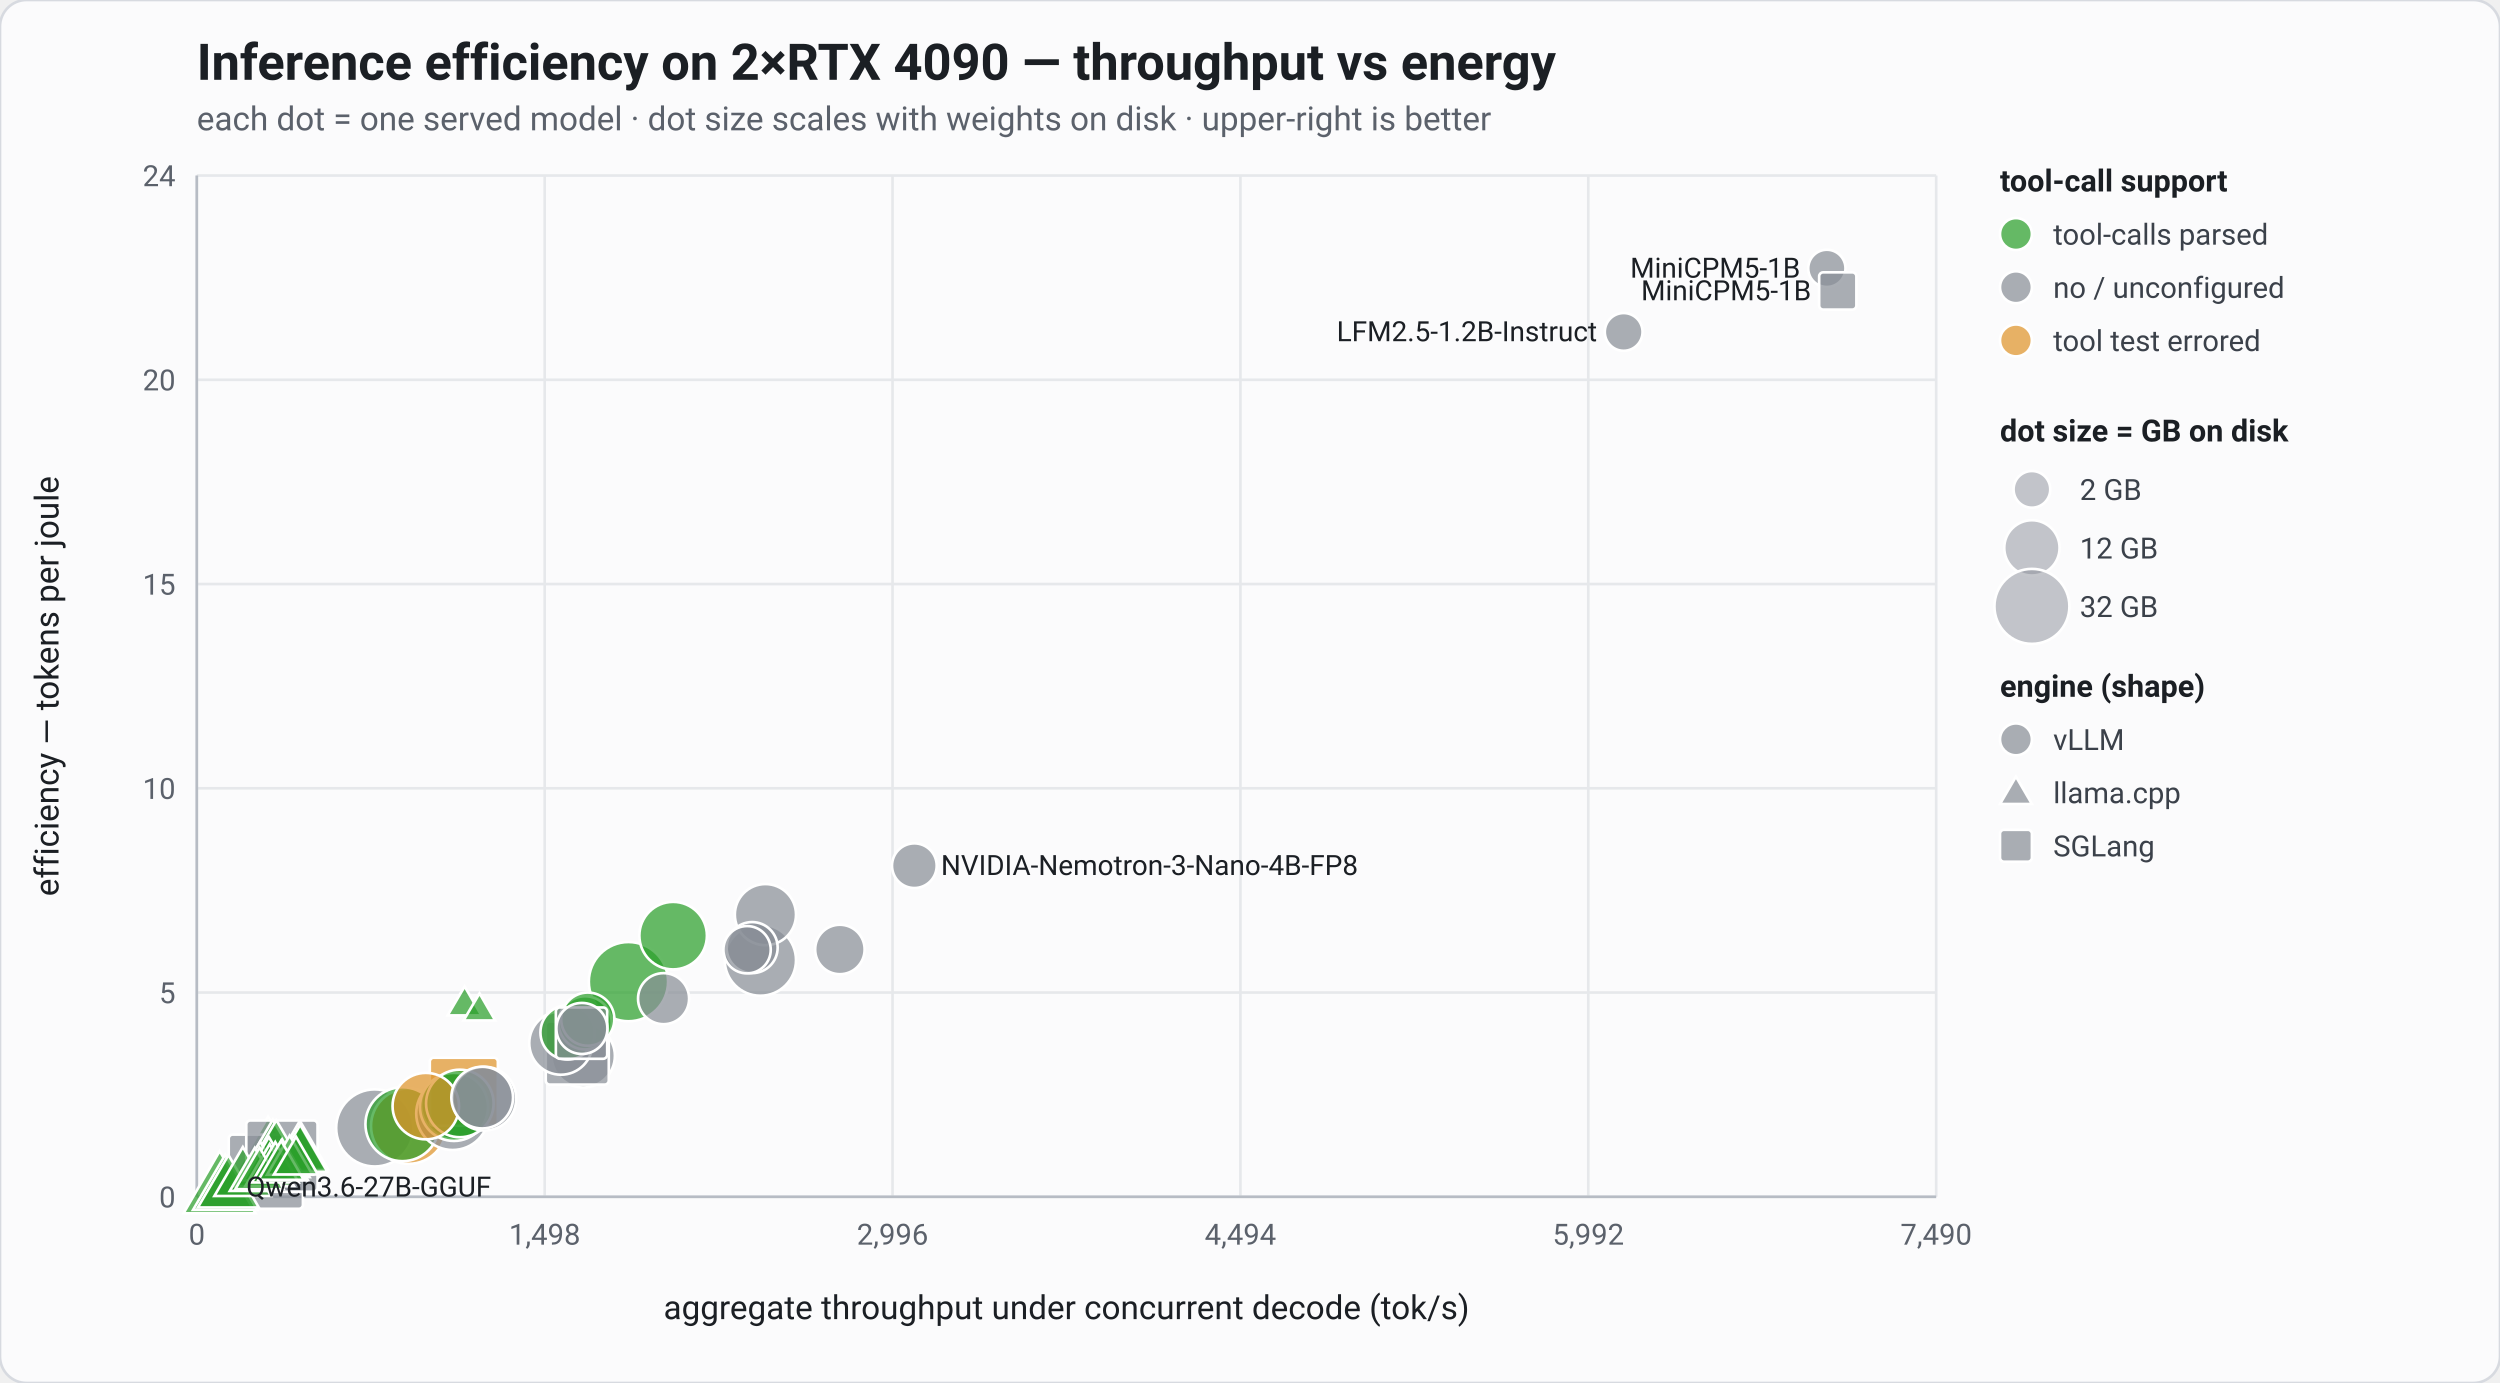
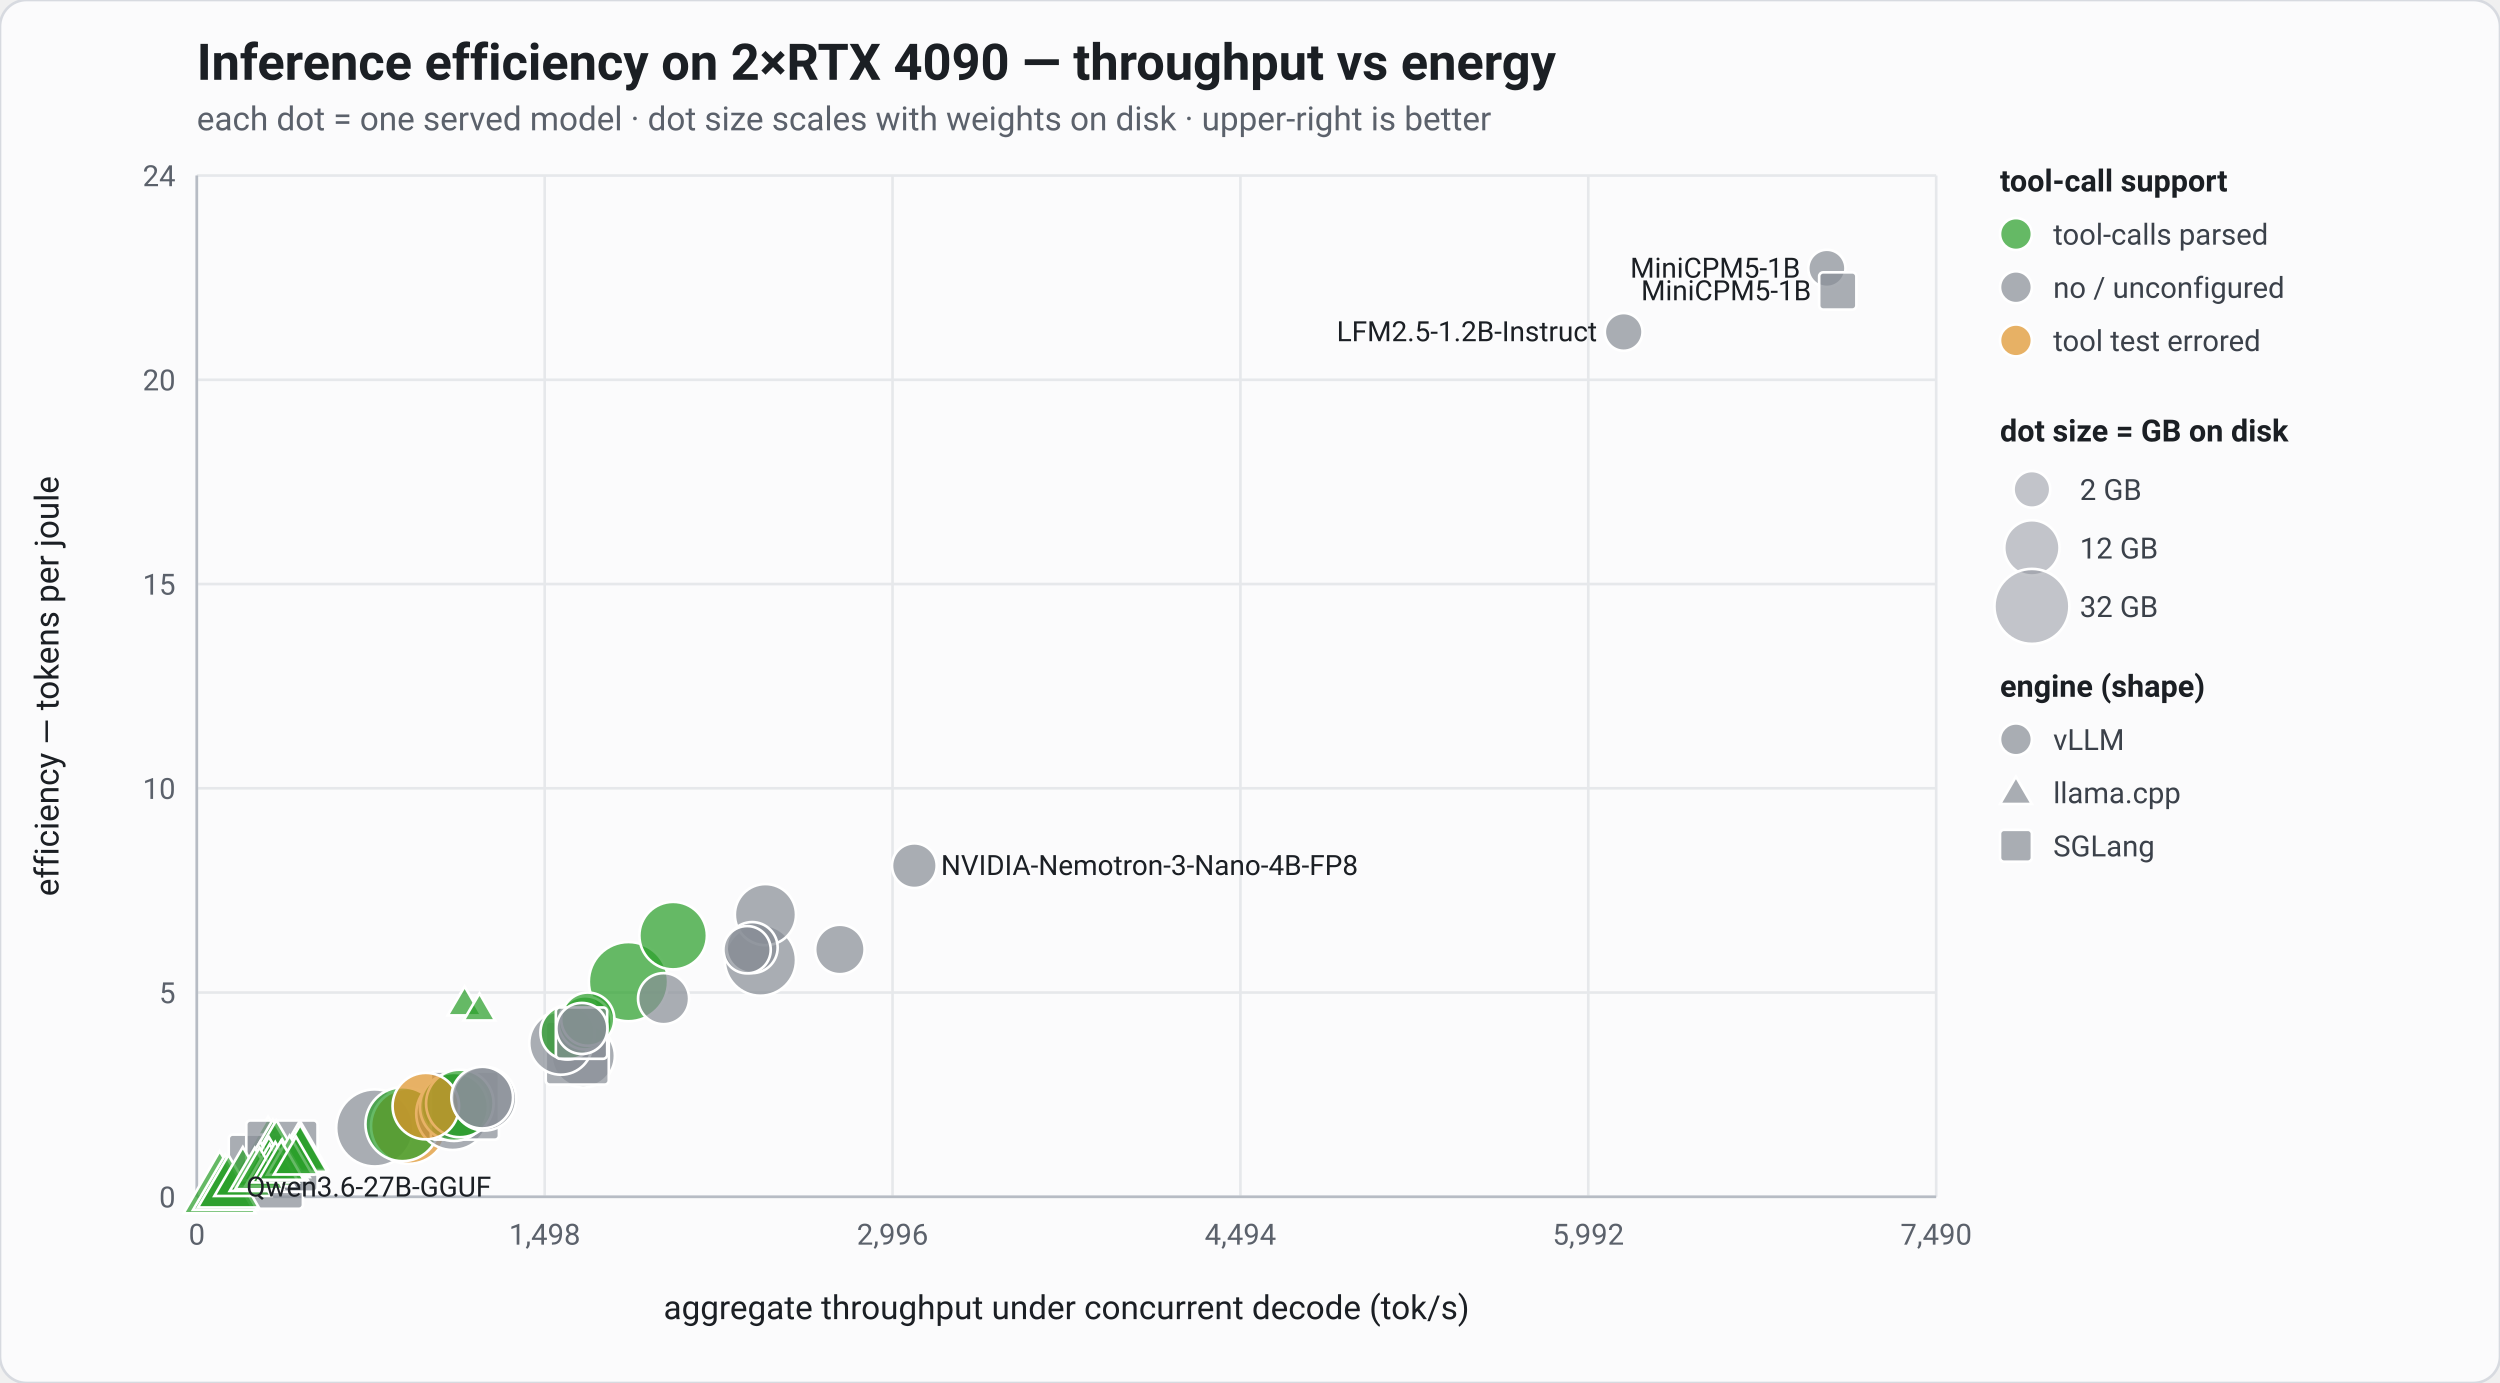
<svg xmlns="http://www.w3.org/2000/svg" width="940" height="520" viewBox="0 0 940 520" font-family="-apple-system,Segoe UI,Roboto,sans-serif">
  <rect x="0" y="0" width="940" height="520" rx="10" fill="#fbfbfc" stroke="#d7dae0" />
  <text x="74" y="30" font-size="19" font-weight="700" fill="#1b1f24">Inference efficiency on 2×RTX 4090 — throughput vs energy</text>
  <text x="74" y="49" font-size="12.5" fill="#5b616b">each dot = one served model · dot size scales with weights on disk · upper-right is better</text>
  <line x1="74.0" y1="66" x2="74.0" y2="450" stroke="#e6e8eb" />
  <text x="74.0" y="468" font-size="11" fill="#5b616b" text-anchor="middle">0</text>
  <line x1="74" y1="450.0" x2="728" y2="450.0" stroke="#e6e8eb" />
  <text x="66" y="454.0" font-size="11" fill="#5b616b" text-anchor="end">0</text>
  <line x1="204.8" y1="66" x2="204.8" y2="450" stroke="#e6e8eb" />
  <text x="204.8" y="468" font-size="11" fill="#5b616b" text-anchor="middle">1,498</text>
  <line x1="74" y1="373.2" x2="728" y2="373.2" stroke="#e6e8eb" />
  <text x="66" y="377.2" font-size="11" fill="#5b616b" text-anchor="end">5</text>
  <line x1="335.6" y1="66" x2="335.6" y2="450" stroke="#e6e8eb" />
  <text x="335.6" y="468" font-size="11" fill="#5b616b" text-anchor="middle">2,996</text>
  <line x1="74" y1="296.4" x2="728" y2="296.4" stroke="#e6e8eb" />
  <text x="66" y="300.4" font-size="11" fill="#5b616b" text-anchor="end">10</text>
  <line x1="466.4" y1="66" x2="466.4" y2="450" stroke="#e6e8eb" />
  <text x="466.4" y="468" font-size="11" fill="#5b616b" text-anchor="middle">4,494</text>
  <line x1="74" y1="219.6" x2="728" y2="219.6" stroke="#e6e8eb" />
  <text x="66" y="223.6" font-size="11" fill="#5b616b" text-anchor="end">15</text>
  <line x1="597.2" y1="66" x2="597.2" y2="450" stroke="#e6e8eb" />
  <text x="597.2" y="468" font-size="11" fill="#5b616b" text-anchor="middle">5,992</text>
  <line x1="74" y1="142.8" x2="728" y2="142.8" stroke="#e6e8eb" />
  <text x="66" y="146.8" font-size="11" fill="#5b616b" text-anchor="end">20</text>
  <line x1="728.0" y1="66" x2="728.0" y2="450" stroke="#e6e8eb" />
  <text x="728.0" y="468" font-size="11" fill="#5b616b" text-anchor="middle">7,490</text>
  <line x1="74" y1="66.0" x2="728" y2="66.0" stroke="#e6e8eb" />
  <text x="66" y="70.0" font-size="11" fill="#5b616b" text-anchor="end">24</text>
  <line x1="74" y1="450" x2="728" y2="450" stroke="#b7bcc4" />
  <line x1="74" y1="66" x2="74" y2="450" stroke="#b7bcc4" />
  <text x="401.0" y="496" font-size="12.5" fill="#1b1f24" text-anchor="middle">aggregate throughput under concurrent decode (tok/s)</text>
  <text x="22" y="258.0" font-size="12.5" fill="#1b1f24" text-anchor="middle" transform="rotate(-90 22 258.0)">efficiency — tokens per joule</text>
  <circle cx="236.3" cy="369.1" r="14.9" fill="#2ca02c" fill-opacity="0.72" stroke="#ffffff" stroke-width="1" />
  <polygon points="100.8,419.9 86.0,445.4 115.6,445.4" fill="#2ca02c" fill-opacity="0.72" stroke="#ffffff" stroke-width="1" />
  <circle cx="140.9" cy="424.1" r="14.5" fill="#8a8f98" fill-opacity="0.72" stroke="#ffffff" stroke-width="1" />
  <circle cx="153.7" cy="423.4" r="14.2" fill="#e0952b" fill-opacity="0.72" stroke="#ffffff" stroke-width="1" />
  <circle cx="151.3" cy="422.7" r="13.9" fill="#2ca02c" fill-opacity="0.72" stroke="#ffffff" stroke-width="1" />
  <rect x="86.0" y="426.6" width="27.9" height="27.9" rx="1.5" fill="#8a8f98" fill-opacity="0.72" stroke="#ffffff" stroke-width="1" />
  <circle cx="170.2" cy="418.7" r="13.7" fill="#8a8f98" fill-opacity="0.72" stroke="#ffffff" stroke-width="1" />
  <polygon points="82.6,432.8 69.0,456.2 96.1,456.2" fill="#2ca02c" fill-opacity="0.72" stroke="#ffffff" stroke-width="1" />
  <circle cx="285.9" cy="361.0" r="13.4" fill="#8a8f98" fill-opacity="0.72" stroke="#ffffff" stroke-width="1" />
  <rect x="92.6" y="421.3" width="26.8" height="26.8" rx="1.5" fill="#8a8f98" fill-opacity="0.72" stroke="#ffffff" stroke-width="1" />
  <polygon points="102.6,421.0 89.3,443.8 115.8,443.8" fill="#2ca02c" fill-opacity="0.72" stroke="#ffffff" stroke-width="1" />
  <circle cx="171.2" cy="415.7" r="12.8" fill="#2ca02c" fill-opacity="0.72" stroke="#ffffff" stroke-width="1" />
-   <rect x="161.6" y="397.7" width="25.6" height="25.6" rx="1.5" fill="#e0952b" fill-opacity="0.72" stroke="#ffffff" stroke-width="1" />
+   <rect x="162.0" y="402.9" width="25.6" height="25.6" rx="1.5" fill="#8a8f98" fill-opacity="0.72" stroke="#ffffff" stroke-width="1" />
  <circle cx="170.7" cy="416.2" r="12.8" fill="#2ca02c" fill-opacity="0.72" stroke="#ffffff" stroke-width="1" />
  <circle cx="253.1" cy="351.8" r="12.7" fill="#2ca02c" fill-opacity="0.72" stroke="#ffffff" stroke-width="1" />
  <circle cx="172.9" cy="414.9" r="12.7" fill="#2ca02c" fill-opacity="0.72" stroke="#ffffff" stroke-width="1" />
  <polygon points="103.9,421.2 91.4,442.6 116.4,442.6" fill="#2ca02c" fill-opacity="0.72" stroke="#ffffff" stroke-width="1" />
  <circle cx="160.1" cy="415.9" r="12.5" fill="#e0952b" fill-opacity="0.72" stroke="#ffffff" stroke-width="1" />
  <polygon points="84.7,434.2 72.6,454.9 96.7,454.9" fill="#2ca02c" fill-opacity="0.72" stroke="#ffffff" stroke-width="1" />
  <circle cx="182.1" cy="413.1" r="12.0" fill="#8a8f98" fill-opacity="0.72" stroke="#ffffff" stroke-width="1" />
  <circle cx="219.3" cy="397.0" r="11.9" fill="#8a8f98" fill-opacity="0.72" stroke="#ffffff" stroke-width="1" />
  <rect x="205.2" y="384.1" width="23.7" height="23.7" rx="1.5" fill="#8a8f98" fill-opacity="0.72" stroke="#ffffff" stroke-width="1" />
  <circle cx="210.9" cy="392.2" r="11.9" fill="#8a8f98" fill-opacity="0.72" stroke="#ffffff" stroke-width="1" />
  <circle cx="181.3" cy="412.7" r="11.6" fill="#8a8f98" fill-opacity="0.72" stroke="#ffffff" stroke-width="1" />
  <circle cx="287.8" cy="343.9" r="11.5" fill="#8a8f98" fill-opacity="0.72" stroke="#ffffff" stroke-width="1" />
  <polygon points="85.9,434.3 74.4,454.0 97.3,454.0" fill="#2ca02c" fill-opacity="0.72" stroke="#ffffff" stroke-width="1" />
  <polygon points="91.3,431.3 80.6,449.7 101.9,449.7" fill="#2ca02c" fill-opacity="0.72" stroke="#ffffff" stroke-width="1" />
  <polygon points="112.9,421.7 102.4,439.6 123.3,439.6" fill="#2ca02c" fill-opacity="0.72" stroke="#ffffff" stroke-width="1" />
  <polygon points="112.3,422.2 102.0,440.0 122.6,440.0" fill="#2ca02c" fill-opacity="0.72" stroke="#ffffff" stroke-width="1" />
  <polygon points="112.9,422.9 102.6,440.6 123.1,440.6" fill="#2ca02c" fill-opacity="0.72" stroke="#ffffff" stroke-width="1" />
  <circle cx="213.4" cy="388.2" r="10.2" fill="#2ca02c" fill-opacity="0.72" stroke="#ffffff" stroke-width="1" />
  <circle cx="220.0" cy="384.6" r="10.0" fill="#2ca02c" fill-opacity="0.72" stroke="#ffffff" stroke-width="1" />
  <circle cx="221.0" cy="383.2" r="10.0" fill="#2ca02c" fill-opacity="0.72" stroke="#ffffff" stroke-width="1" />
  <polygon points="97.8,429.3 88.1,446.0 107.6,446.0" fill="#2ca02c" fill-opacity="0.72" stroke="#ffffff" stroke-width="1" />
  <circle cx="249.5" cy="375.5" r="9.6" fill="#8a8f98" fill-opacity="0.72" stroke="#ffffff" stroke-width="1" />
  <rect x="209.0" y="378.8" width="19.3" height="19.3" rx="1.5" fill="#8a8f98" fill-opacity="0.72" stroke="#ffffff" stroke-width="1" />
  <circle cx="218.8" cy="386.7" r="9.6" fill="#8a8f98" fill-opacity="0.72" stroke="#ffffff" stroke-width="1" />
  <circle cx="282.8" cy="356.3" r="9.6" fill="#8a8f98" fill-opacity="0.72" stroke="#ffffff" stroke-width="1" />
  <polygon points="101.1,427.5 91.6,443.8 110.5,443.8" fill="#2ca02c" fill-opacity="0.72" stroke="#ffffff" stroke-width="1" />
  <polygon points="95.8,431.6 86.4,447.8 105.3,447.8" fill="#2ca02c" fill-opacity="0.72" stroke="#ffffff" stroke-width="1" />
  <circle cx="315.8" cy="357.0" r="9.3" fill="#8a8f98" fill-opacity="0.72" stroke="#ffffff" stroke-width="1" />
  <polygon points="101.4,430.2 92.3,445.9 110.5,445.9" fill="#2ca02c" fill-opacity="0.72" stroke="#ffffff" stroke-width="1" />
  <polygon points="97.6,431.5 88.5,447.1 106.6,447.1" fill="#2ca02c" fill-opacity="0.72" stroke="#ffffff" stroke-width="1" />
  <circle cx="280.9" cy="357.1" r="8.9" fill="#8a8f98" fill-opacity="0.72" stroke="#ffffff" stroke-width="1" />
  <polygon points="106.1,428.4 97.3,443.7 115.0,443.7" fill="#2ca02c" fill-opacity="0.72" stroke="#ffffff" stroke-width="1" />
  <polygon points="103.5,429.4 94.7,444.6 112.3,444.6" fill="#2ca02c" fill-opacity="0.72" stroke="#ffffff" stroke-width="1" />
  <polygon points="108.9,427.0 100.4,441.7 117.5,441.7" fill="#2ca02c" fill-opacity="0.72" stroke="#ffffff" stroke-width="1" />
  <polygon points="105.7,428.9 97.2,443.6 114.2,443.6" fill="#2ca02c" fill-opacity="0.72" stroke="#ffffff" stroke-width="1" />
  <circle cx="343.8" cy="325.5" r="8.4" fill="#8a8f98" fill-opacity="0.72" stroke="#ffffff" stroke-width="1" />
  <polygon points="111.3,427.4 103.0,441.6 119.5,441.6" fill="#2ca02c" fill-opacity="0.72" stroke="#ffffff" stroke-width="1" />
  <circle cx="610.5" cy="124.8" r="7.1" fill="#8a8f98" fill-opacity="0.72" stroke="#ffffff" stroke-width="1" />
  <circle cx="686.9" cy="100.9" r="7.0" fill="#8a8f98" fill-opacity="0.72" stroke="#ffffff" stroke-width="1" />
  <rect x="684.0" y="102.4" width="14.0" height="14.0" rx="1.5" fill="#8a8f98" fill-opacity="0.72" stroke="#ffffff" stroke-width="1" />
  <polygon points="174.7,370.9 168.3,381.8 181.0,381.8" fill="#2ca02c" fill-opacity="0.72" stroke="#ffffff" stroke-width="1" />
  <polygon points="180.3,373.5 174.3,383.7 186.2,383.7" fill="#2ca02c" fill-opacity="0.72" stroke="#ffffff" stroke-width="1" />
  <text x="676.9" y="104.4" font-size="10.5" fill="#1b1f24" text-anchor="end">MiniCPM5-1B</text>
  <text x="681.0" y="112.9" font-size="10.5" fill="#1b1f24" text-anchor="end">MiniCPM5-1B</text>
  <text x="600.5" y="128.3" font-size="10.5" fill="#1b1f24" text-anchor="end">LFM2.5-1.2B-Instruct</text>
  <text x="353.8" y="329.0" font-size="10.5" fill="#1b1f24" text-anchor="start">NVIDIA-Nemotron-3-Nano-4B-FP8</text>
  <text x="92.6" y="449.9" font-size="10.5" fill="#1b1f24" text-anchor="start">Qwen3.6-27B-GGUF</text>
  <text x="752" y="72" font-size="11.5" font-weight="700" fill="#1b1f24">tool-call support</text>
  <circle cx="758" cy="88.0" r="6" fill="#2ca02c" fill-opacity="0.72" stroke="#ffffff" />
  <text x="772" y="92" font-size="11" fill="#3b414a">tool-calls parsed</text>
  <circle cx="758" cy="108.0" r="6" fill="#8a8f98" fill-opacity="0.72" stroke="#ffffff" />
  <text x="772" y="112" font-size="11" fill="#3b414a">no / unconfigured</text>
  <circle cx="758" cy="128.0" r="6" fill="#e0952b" fill-opacity="0.72" stroke="#ffffff" />
  <text x="772" y="132" font-size="11" fill="#3b414a">tool test errored</text>
  <text x="752" y="166" font-size="11.5" font-weight="700" fill="#1b1f24">dot size = GB on disk</text>
  <circle cx="764" cy="184.0" r="6.9" fill="#8a8f98" fill-opacity="0.5" stroke="#ffffff" />
  <text x="782" y="188" font-size="11" fill="#3b414a">2 GB</text>
  <circle cx="764" cy="206.0" r="10.4" fill="#8a8f98" fill-opacity="0.5" stroke="#ffffff" />
  <text x="782" y="210" font-size="11" fill="#3b414a">12 GB</text>
  <circle cx="764" cy="228.0" r="14.1" fill="#8a8f98" fill-opacity="0.5" stroke="#ffffff" />
  <text x="782" y="232" font-size="11" fill="#3b414a">32 GB</text>
  <text x="752" y="262" font-size="11.5" font-weight="700" fill="#1b1f24">engine (shape)</text>
  <circle cx="758.0" cy="278.0" r="6.0" fill="#8a8f98" fill-opacity="0.72" stroke="#ffffff" stroke-width="1" />
  <text x="772" y="282" font-size="11" fill="#3b414a">vLLM</text>
  <polygon points="758.0,292.0 752.0,302.3 764.0,302.3" fill="#8a8f98" fill-opacity="0.72" stroke="#ffffff" stroke-width="1" />
  <text x="772" y="302" font-size="11" fill="#3b414a">llama.cpp</text>
  <rect x="752.0" y="312.0" width="12.0" height="12.0" rx="1.5" fill="#8a8f98" fill-opacity="0.72" stroke="#ffffff" stroke-width="1" />
  <text x="772" y="322" font-size="11" fill="#3b414a">SGLang</text>
</svg>
